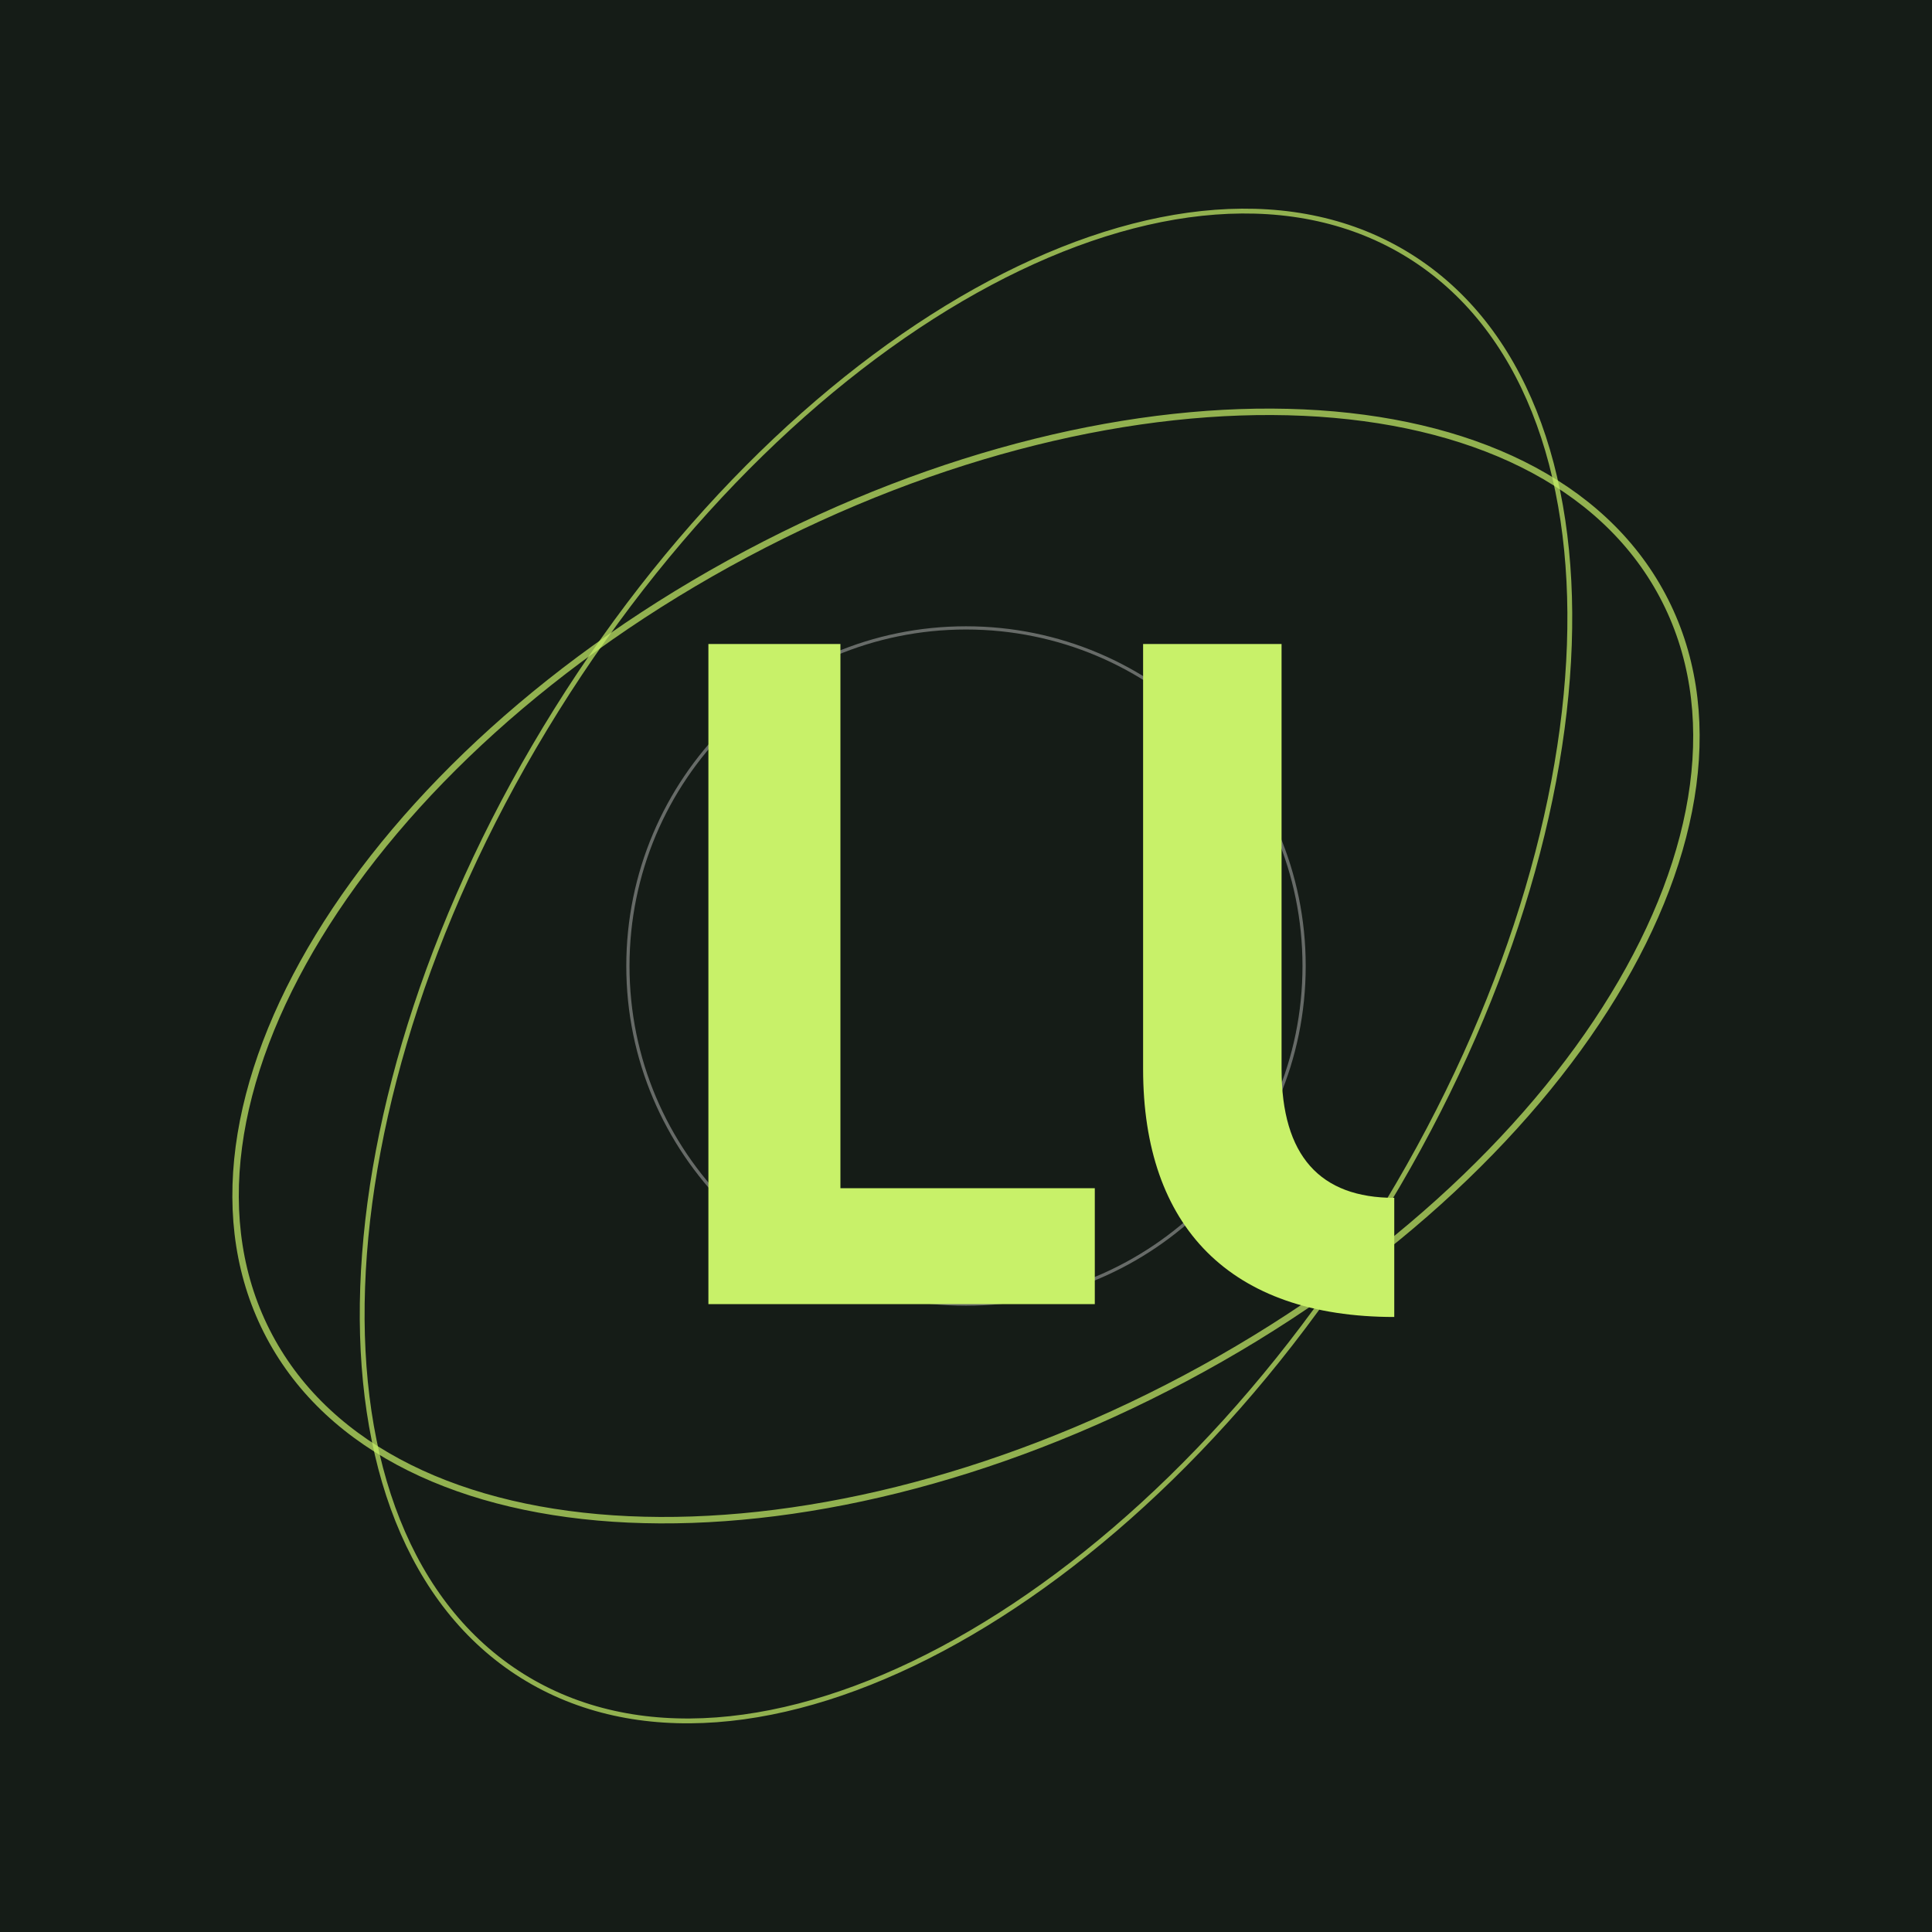
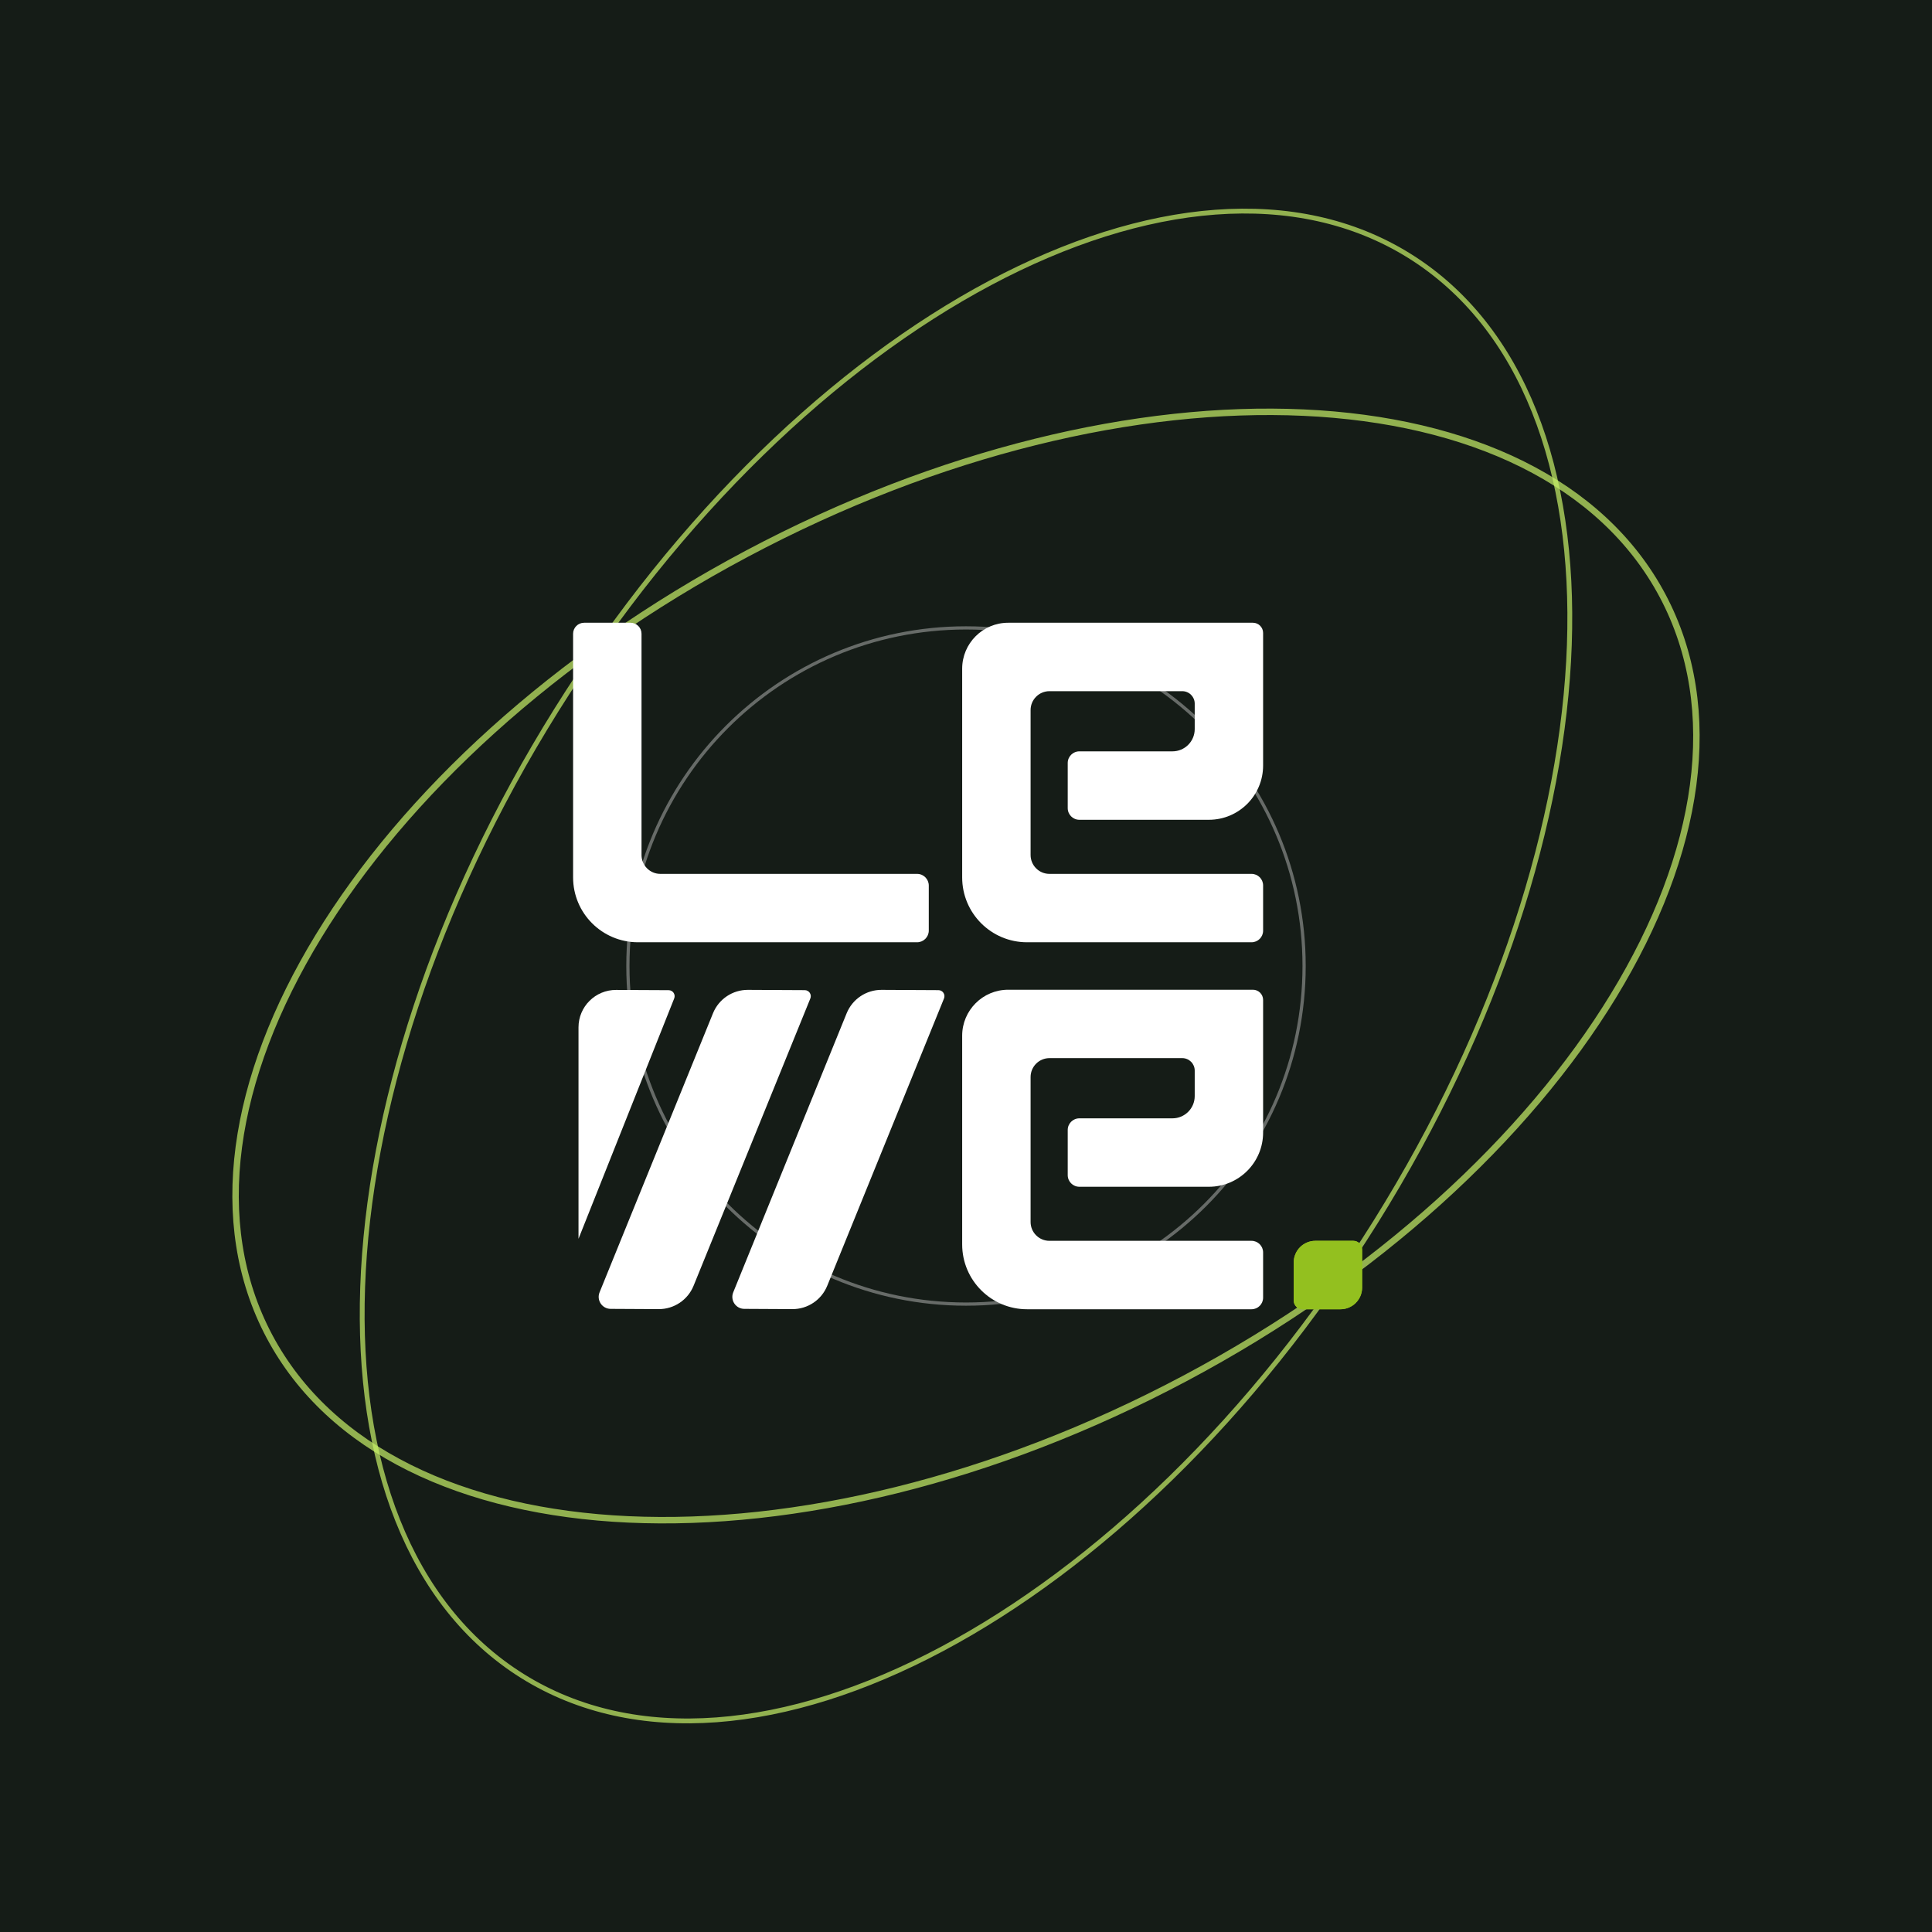
- <svg xmlns="http://www.w3.org/2000/svg" viewBox="0 0 600 600">
-   <rect width="600" height="600" fill="#151c17" />
-   <g fill="none" stroke="#c8f169" stroke-opacity=".7">
-     <ellipse cx="300" cy="300" rx="245" ry="145" transform="rotate(-28 300 300)" stroke-width="2" />
-     <ellipse cx="300" cy="300" rx="150" ry="260" transform="rotate(32 300 300)" stroke-width="1.5" />
-     <circle cx="300" cy="300" r="105" stroke="#fff" stroke-opacity=".35" />
+ <svg xmlns="http://www.w3.org/2000/svg" id="Camada_1" version="1.1" viewBox="0 0 600 600">
+   <defs>
+     <style>
+       .st0 {
+         fill: #151c17;
+       }
+ 
+       .st1 {
+         fill: #fff;
+       }
+ 
+       .st2 {
+         stroke-miterlimit: 4;
+         stroke-width: 2px;
+       }
+ 
+       .st2, .st3 {
+         stroke: #c8f169;
+         stroke-opacity: .7;
+       }
+ 
+       .st2, .st3, .st4 {
+         fill: none;
+       }
+ 
+       .st3 {
+         stroke-miterlimit: 4;
+         stroke-width: 1.5px;
+       }
+ 
+       .st4 {
+         stroke: #fff;
+         stroke-opacity: .35;
+       }
+ 
+       .st5 {
+         fill: #93c01f;
+       }
+     </style>
+   </defs>
+   <rect class="st0" width="600" height="600" />
+   <g>
+     <ellipse class="st2" cx="300" cy="300" rx="245" ry="145" transform="translate(-105.73 175.96) rotate(-28)" />
+     <ellipse class="st3" cx="300" cy="300" rx="260" ry="150" transform="translate(-113.39 395.44) rotate(-58)" />
+     <circle class="st4" cx="300" cy="300" r="105" />
  </g>
-   <path d="M220 200v205h120v-36h-79V200zM355 200h43v132c0 27 12 40 35 40v37c-51 0-78-28-78-77z" fill="#c8f169" />
+   <g>
+     <path class="st1" d="M251.66,310.08l-36.26,89.22c-1.79,4.41-6.08,7.28-10.84,7.26l-14.93-.08c-2.63-.01-4.42-2.68-3.43-5.13l35.23-86.68c1.79-4.41,6.09-7.28,10.85-7.26l17.66.09C251.26,307.51,252.16,308.85,251.66,310.08Z" />
+     <path class="st1" d="M293.17,310.08l-36.26,89.22c-1.79,4.41-6.08,7.28-10.84,7.26l-14.93-.08c-2.63-.01-4.42-2.68-3.43-5.13l35.23-86.68c1.8-4.41,6.09-7.28,10.85-7.26l17.66.09C292.77,307.51,293.67,308.85,293.17,310.08Z" />
+     <path class="st1" d="M207.65,307.51c1.32,0,2.22,1.33,1.73,2.56l-29.72,74.65v-65.66c0-6.44,5.24-11.66,11.69-11.63L207.65,307.51Z" />
+     <path class="st1" d="M199.23,265.53v-68.71c0-1.89-1.53-3.42-3.42-3.42h-14.41c-1.89,0-3.42,1.53-3.42,3.42v74.57s0,1.1,0,1.1c0,11.12,9.02,20.14,20.14,20.14h86.69c2,0,3.63-1.63,3.63-3.63v-13.98c0-2.01-1.63-3.63-3.63-3.63h-79.73C201.85,271.39,199.23,268.76,199.23,265.53Z" />
+     <path class="st1" d="M389.11,193.4h-76.01c-7.89,0-14.29,6.4-14.29,14.28h0v64.81c0,11.12,9.02,20.14,20.14,20.14h69.73c1.98,0,3.59-1.61,3.59-3.59v-14.06c0-1.99-1.61-3.59-3.59-3.59h-62.77c-3.23,0-5.85-2.63-5.85-5.86v-45.01c0-3.25,2.63-5.87,5.87-5.87h41.23c2.14,0,3.87,1.73,3.87,3.86v7.92c0,3.82-3.1,6.91-6.92,6.91h-28.91c-1.99,0-3.61,1.62-3.61,3.61v14.03c0,1.99,1.62,3.61,3.61,3.61h35.83s4.4,0,4.4,0c9.3,0,16.84-7.54,16.84-16.85v-41.18C392.27,194.82,390.85,193.4,389.11,193.4Z" />
+     <path class="st1" d="M389.11,307.37h-76.01c-7.89,0-14.29,6.4-14.29,14.28h0v64.81c0,11.12,9.02,20.14,20.14,20.14h69.73c1.98,0,3.59-1.61,3.59-3.59v-14.06c0-1.99-1.61-3.6-3.59-3.6h-62.77c-3.23,0-5.85-2.62-5.85-5.85v-45.01c0-3.25,2.63-5.88,5.87-5.88h41.23c2.14,0,3.87,1.73,3.87,3.87v7.92c0,3.82-3.1,6.91-6.92,6.91h-28.91c-1.99,0-3.61,1.62-3.61,3.61v14.03c0,1.99,1.62,3.61,3.61,3.61h35.83s4.4,0,4.4,0c9.3,0,16.84-7.54,16.84-16.85v-41.18C392.27,308.79,390.85,307.37,389.11,307.37Z" />
+   </g>
+   <path class="st5" d="M408.49,385.35h11.8c1.5,0,2.73,1.23,2.73,2.73v11.8c0,3.71-3.02,6.72-6.72,6.72h-11.8c-1.51,0-2.73-1.22-2.73-2.73v-11.79C401.77,388.37,404.78,385.35,408.49,385.35Z" />
+   <path class="st5" d="M408.49,385.35h11.8c1.5,0,2.73,1.23,2.73,2.73v11.8c0,3.71-3.02,6.72-6.72,6.72h-11.8c-1.51,0-2.73-1.22-2.73-2.73v-11.79C401.77,388.37,404.78,385.35,408.49,385.35Z" />
</svg>
